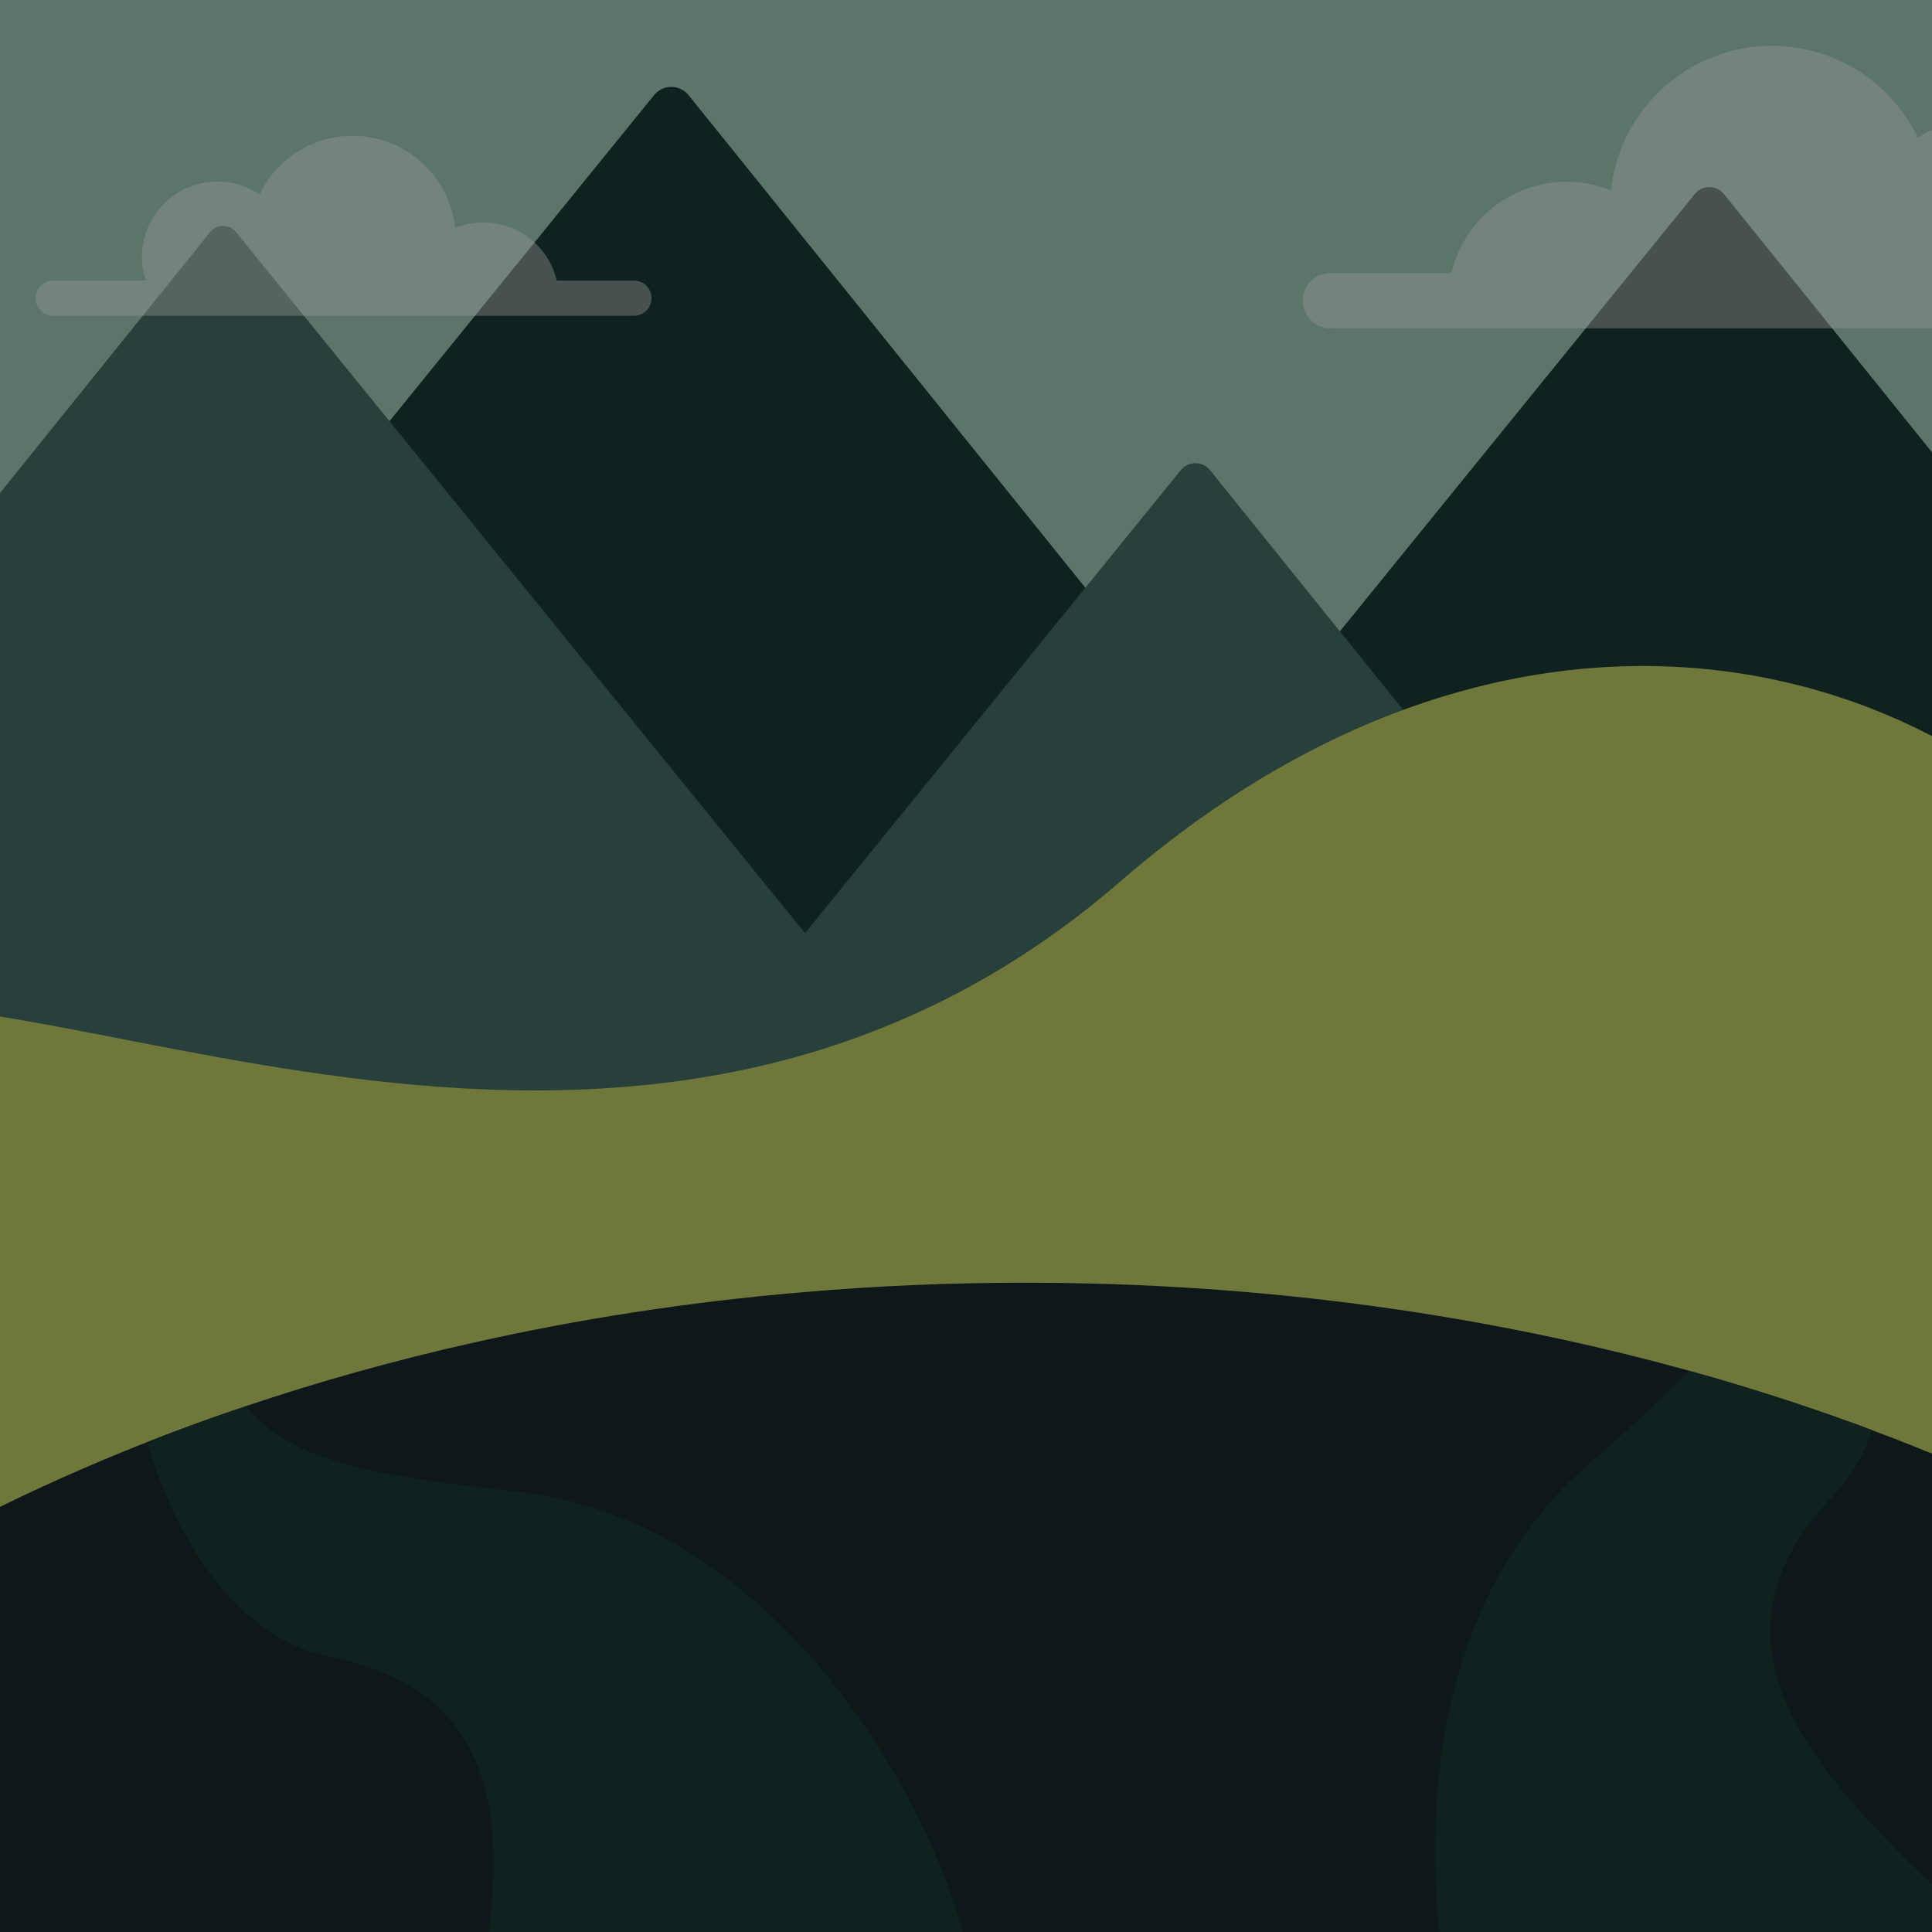
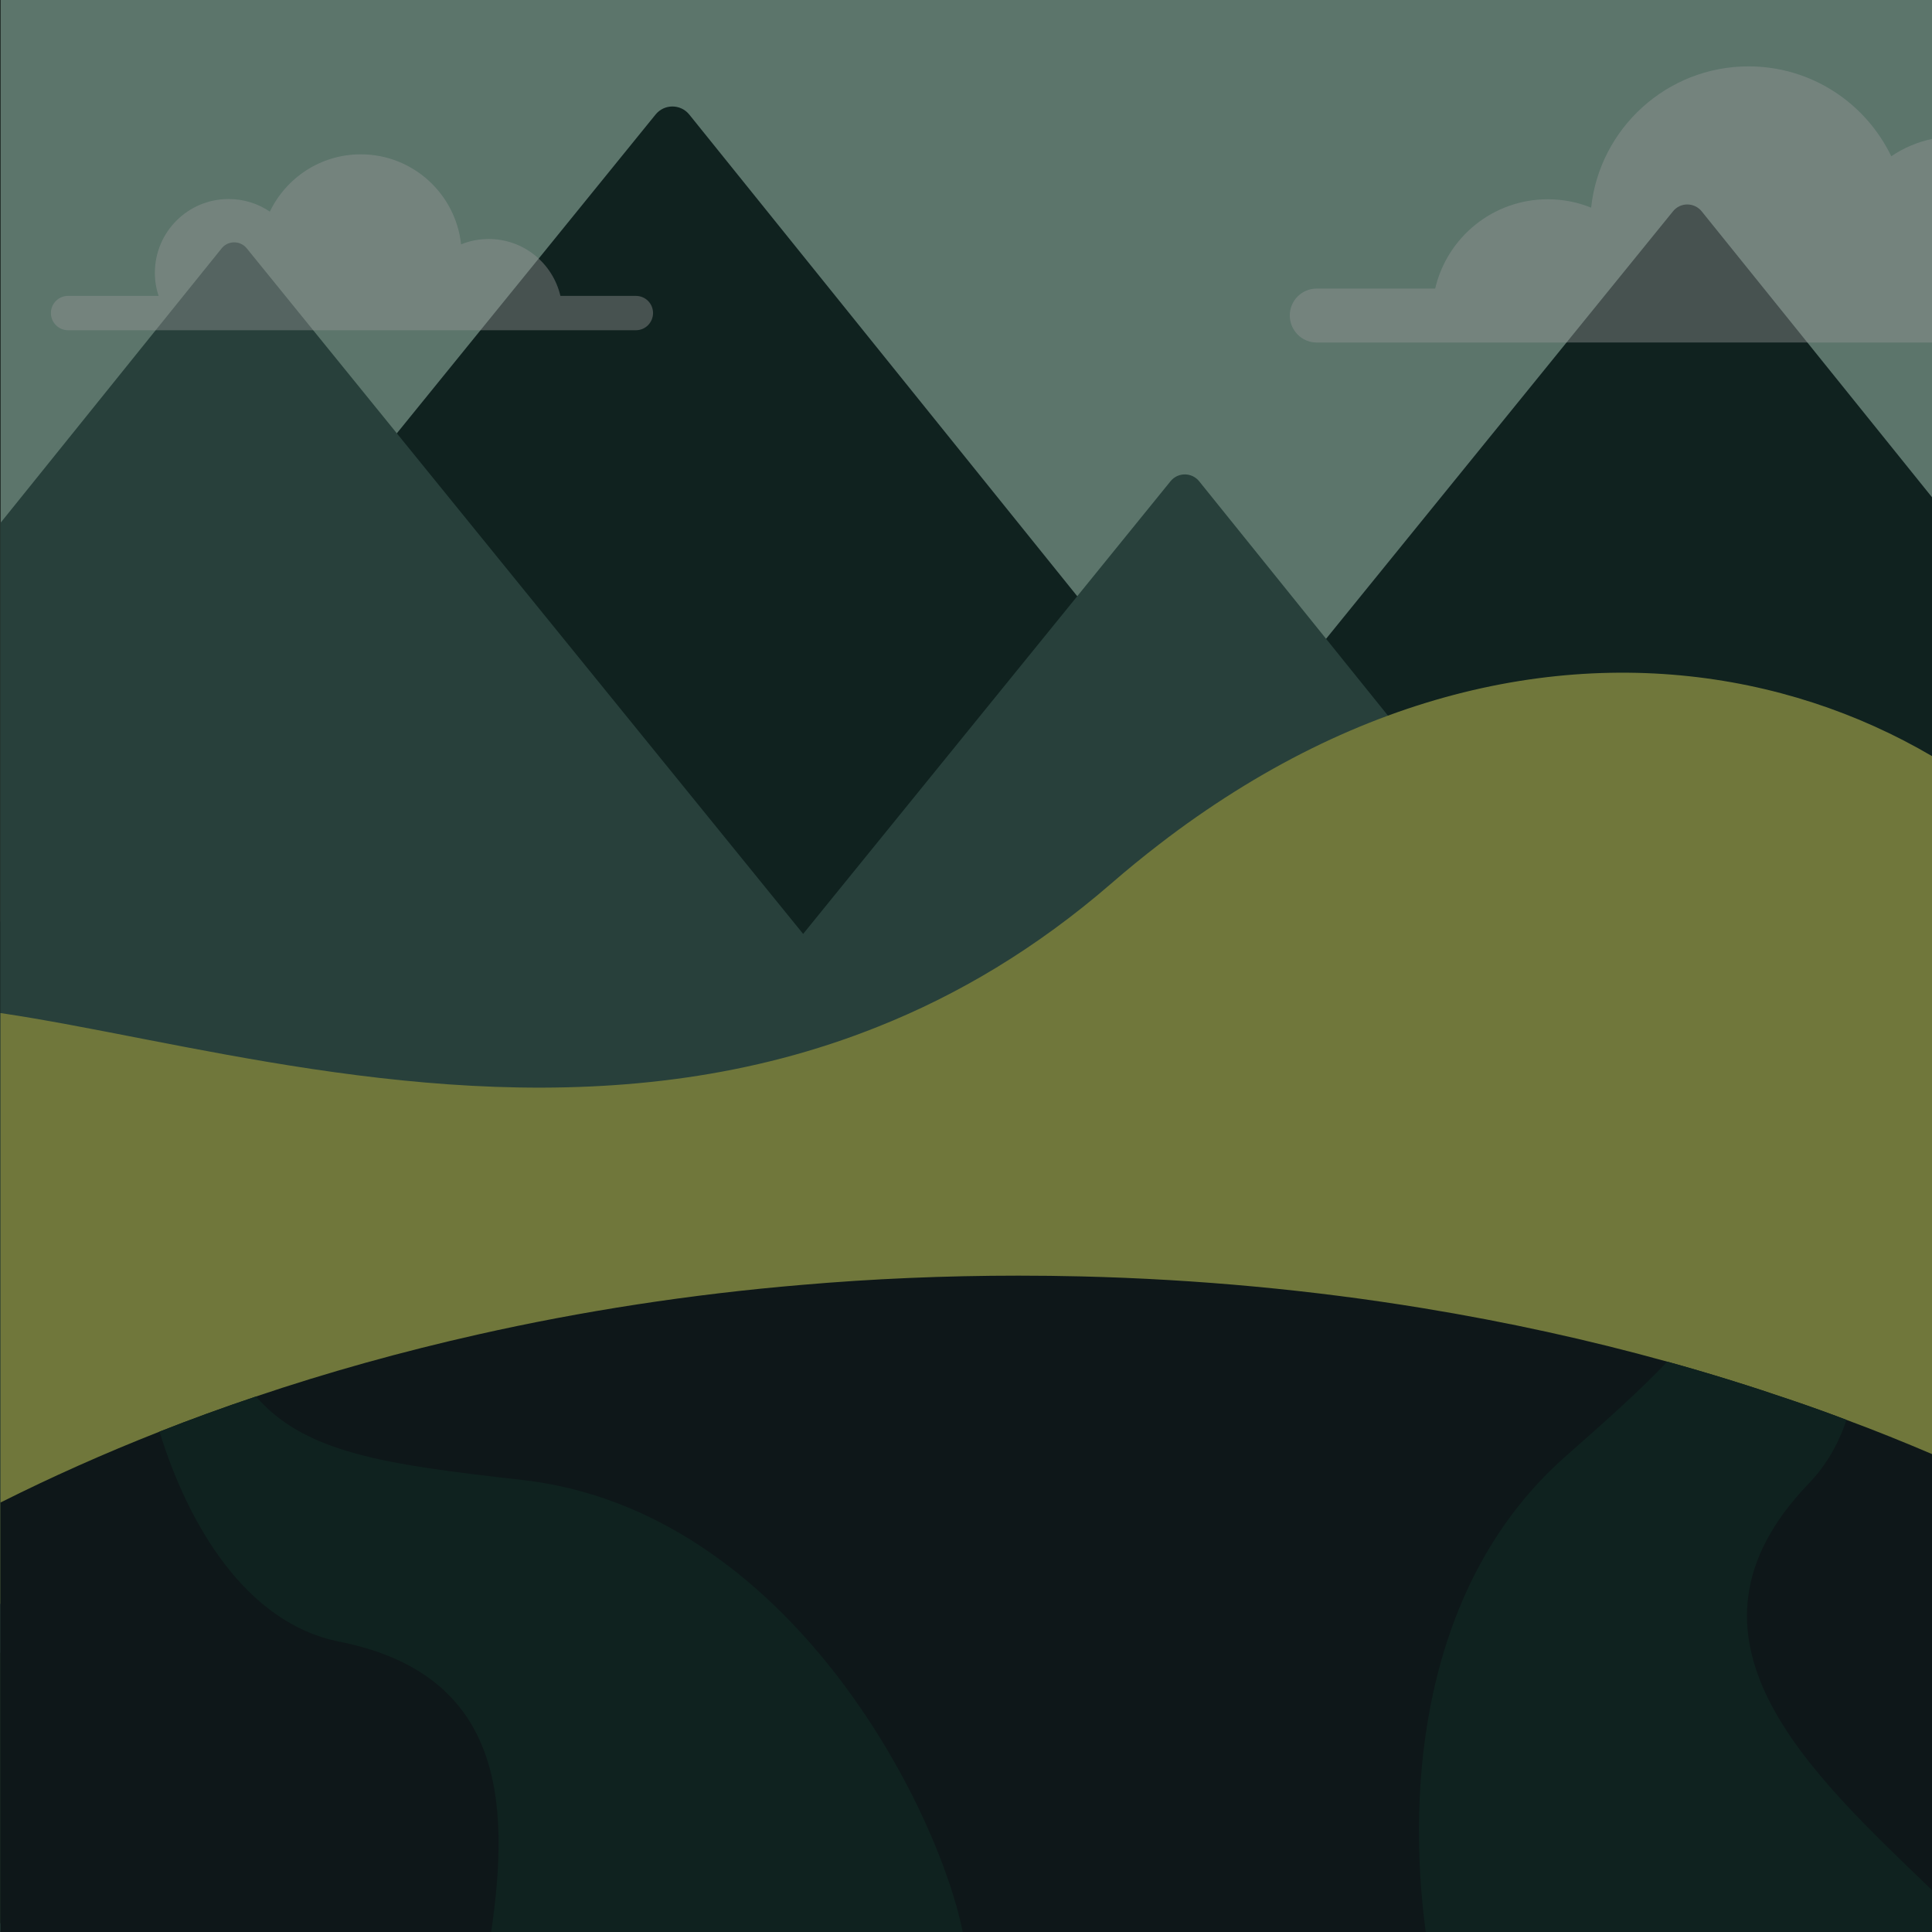
<svg xmlns="http://www.w3.org/2000/svg" width="350" height="350" viewBox="0 0 350 350" fill="none">
  <g clip-path="url(#clip0_1422_952)">
    <rect width="350" height="350" fill="black" />
    <g opacity="0.6" clip-path="url(#clip1_1422_952)">
-       <path d="M355.001 -4H-2.895V354H355.001V-4Z" fill="#99C3B3" />
-       <path d="M297.846 354H0.217L-2.895 353.767L-4 353.689L-2.895 352.319V166.813L70.551 76.301L86.049 57.203L96.833 43.925L118.494 17.231C120.112 15.239 123.131 15.254 124.733 17.231L196.624 106.482L222.765 138.951L225.784 142.702L232.631 151.201L260.671 238.397L289.396 327.742L291.948 335.664L297.846 354Z" fill="#1A3834" />
-       <path d="M239.432 284.392L96.165 294.946L40.333 299.055L7.22 301.499L-2.895 302.246V92.909L25.862 57.203L38.092 42.026C39.275 40.548 41.531 40.548 42.729 42.011L55.053 57.203L70.552 76.301L145.834 169.054L159.761 186.223L172.07 201.414L197.309 232.514L239.416 284.392H239.432Z" fill="#426B62" />
-       <path d="M355 88.146V332.567L353.88 332.489L308.069 329.111L289.396 327.742L81.957 312.456L96.164 294.946L145.569 234.086L172.084 201.414L211.811 152.462L222.765 138.951L242.73 114.374L287.28 59.475L307.011 35.162C308.38 33.465 310.948 33.481 312.317 35.162L331.908 59.475L355 88.146Z" fill="#1A3834" />
-       <path d="M355 335.975V354H-2.895V353.766L-4 353.688L-2.895 352.319L27.199 315.242L40.332 299.055L85.614 243.269L124.251 195.655L145.834 169.054L196.624 106.482L213.911 85.173C215.281 83.492 217.848 83.492 219.218 85.189L242.73 114.373L254.198 128.615L310.994 199.141L329.107 255.488L346.115 308.347L353.88 332.489L355 335.975Z" fill="#426B62" />
-       <path d="M355.001 136.103V302.059C352.137 304.207 349.165 306.308 346.115 308.347C334.616 316.068 321.825 323.025 308.07 329.111C302.826 331.431 297.457 333.625 291.949 335.664C268.452 344.459 242.777 350.747 216.386 354H138.536C97.534 348.568 58.695 334.59 27.2 315.243C20.151 310.931 13.475 306.324 7.22 301.499C3.719 298.806 0.342 296.02 -2.895 293.171V183.717C29.689 188.542 76.309 202.582 124.252 195.655C136.078 193.943 147.966 190.955 159.761 186.223C174.45 180.37 188.968 171.809 202.942 159.7C205.883 157.147 208.839 154.734 211.796 152.462C216.448 148.866 221.117 145.629 225.769 142.702C235.277 136.725 244.784 132.071 254.183 128.616C291.747 114.794 327.629 120.039 354.985 136.103H355.001Z" fill="#BBC763" />
-       <path d="M355.001 265.434V354H-2.895V274.415C6.535 269.683 16.37 265.294 26.577 261.278C32.413 258.974 38.372 256.811 44.441 254.772C57.652 250.305 71.423 246.46 85.615 243.269C104.832 238.942 124.89 235.829 145.57 234.086C158.718 232.949 172.116 232.374 185.732 232.374C189.606 232.374 193.465 232.42 197.324 232.514C219.063 233.043 240.256 235.051 260.672 238.397C276.248 240.95 291.373 244.265 305.953 248.312C313.843 250.491 321.561 252.904 329.108 255.488C332.5 256.64 335.845 257.838 339.16 259.099C344.544 261.091 349.819 263.224 355.001 265.434Z" fill="#172729" />
-       <path opacity="0.4" d="M355 21.76V59.475H240.987C238.233 59.475 236.008 57.218 236.008 54.463C236.008 51.708 238.233 49.482 240.987 49.482H262.943C265.168 39.987 273.633 32.936 283.81 32.936C286.642 32.936 289.365 33.481 291.839 34.493C293.411 19.799 305.875 8.312 321 8.312C332.671 8.312 342.692 15.114 347.453 24.967C349.694 23.441 352.262 22.336 355 21.76Z" fill="white" />
-       <path opacity="0.4" d="M6.457 54.012C6.457 55.77 7.889 57.203 9.647 57.203H114.853C116.611 57.203 118.027 55.77 118.027 54.012C118.027 52.253 116.611 50.836 114.853 50.836H100.864C99.448 44.797 94.048 40.299 87.575 40.299C85.77 40.299 84.027 40.641 82.455 41.295C81.459 31.94 73.523 24.609 63.876 24.609C56.438 24.609 50.058 28.936 47.024 35.224C44.845 33.746 42.2 32.89 39.383 32.89C31.837 32.89 25.721 39.007 25.721 46.556C25.721 48.066 25.954 49.498 26.421 50.836H9.647C7.889 50.836 6.457 52.253 6.457 54.012Z" fill="white" />
-       <path d="M88.027 354C91.653 329.453 90.003 306.183 59.847 300.175C42.543 296.735 31.853 278.431 26.578 261.278C32.413 258.974 38.373 256.811 44.442 254.771C53.576 265.231 68.203 267.348 93.738 270.228C143.408 275.831 170.934 331.383 175.4 354H88.027Z" fill="#193934" />
-       <path d="M355 346.233V354H261.201C257.513 326.574 260.687 289.093 287.234 265.745C294.796 259.099 301.051 253.495 305.953 248.312C313.842 250.491 321.56 252.904 329.107 255.488C332.499 256.639 335.845 257.838 339.159 259.099C337.697 263.488 335.425 267.504 332.142 270.913C304.739 299.444 332.375 324.426 355 346.233Z" fill="#193934" />
+       <path d="M350.002 -0.011H0.082V350.011H350.002V-0.011Z" fill="#99C3B3" />
+       <path d="M294.119 350.011H3.123L0.08 349.783L-1 349.707L0.08 348.368V166.995L71.89 78.5L87.043 59.828L97.586 46.846L118.764 20.747C120.346 18.799 123.298 18.814 124.865 20.747L195.153 108.009L220.712 139.754L223.664 143.422L230.358 151.731L257.773 236.984L285.858 324.338L288.353 332.084L294.119 350.011Z" fill="#1A3834" />
+       <path d="M237.008 281.955L96.934 292.273L42.346 296.29L9.971 298.68L0.082 299.41V94.738L28.197 59.827L40.156 44.989C41.312 43.544 43.518 43.544 44.689 44.974L56.739 59.827L71.892 78.5L145.497 169.187L159.113 185.972L171.147 200.826L195.824 231.232L236.993 281.955H237.008Z" fill="#426B62" />
+       <path d="M350.001 90.082V329.056L348.906 328.98L304.116 325.677L285.86 324.338L83.043 309.394L96.933 292.273L145.237 232.769L171.162 200.826L210.003 152.964L220.714 139.754L240.233 115.725L283.79 62.05L303.082 38.278C304.42 36.62 306.931 36.635 308.27 38.278L327.424 62.05L350.001 90.082Z" fill="#1A3834" />
+       <path d="M350 332.388V350.011H0.08V349.783L-1 349.707L0.08 348.367L29.504 312.117L42.344 296.29L86.617 241.748L124.393 195.195L145.495 169.186L195.153 108.009L212.056 87.175C213.394 85.531 215.905 85.531 217.243 87.19L240.232 115.724L251.444 129.649L306.975 198.603L324.684 253.694L341.313 305.376L348.905 328.979L350 332.388Z" fill="#426B62" />
+       <path d="M350.002 136.969V299.228C347.202 301.328 344.297 303.382 341.315 305.376C330.072 312.924 317.566 319.727 304.117 325.677C298.99 327.945 293.741 330.09 288.355 332.084C265.382 340.682 240.279 346.831 214.476 350.011H138.361C98.273 344.7 60.299 331.034 29.506 312.118C22.614 307.902 16.087 303.397 9.971 298.68C6.548 296.047 3.247 293.323 0.082 290.538V183.522C31.94 188.24 77.521 201.967 124.395 195.195C135.957 193.521 147.581 190.599 159.113 185.972C173.475 180.25 187.669 171.88 201.332 160.04C204.207 157.545 207.098 155.186 209.988 152.964C214.537 149.448 219.101 146.283 223.65 143.422C232.946 137.578 242.242 133.028 251.431 129.649C288.157 116.135 323.241 121.264 349.987 136.969H350.002Z" fill="#BBC763" />
+       <path d="M350.002 263.419V350.011H0.082V272.2C9.302 267.574 18.917 263.282 28.897 259.356C34.602 257.103 40.429 254.988 46.363 252.994C59.279 248.627 72.744 244.868 86.619 241.748C105.408 237.517 125.019 234.474 145.238 232.769C158.094 231.658 171.193 231.095 184.505 231.095C188.293 231.095 192.066 231.141 195.839 231.232C217.093 231.75 237.814 233.713 257.775 236.985C273.004 239.481 287.792 242.722 302.048 246.679C309.761 248.809 317.307 251.168 324.686 253.694C328.003 254.821 331.273 255.992 334.514 257.225C339.778 259.173 344.936 261.258 350.002 263.419Z" fill="#172729" />
+       <path opacity="0.4" d="M350.001 25.175V62.049H238.529C235.836 62.049 233.66 59.843 233.66 57.149C233.66 54.455 235.836 52.279 238.529 52.279H259.995C262.171 42.996 270.447 36.102 280.397 36.102C283.166 36.102 285.829 36.635 288.248 37.624C289.784 23.258 301.971 12.026 316.758 12.026C328.169 12.026 337.967 18.677 342.622 28.31C344.813 26.819 347.323 25.738 350.001 25.175Z" fill="white" />
+       <path opacity="0.4" d="M9.223 56.707C9.223 58.427 10.622 59.827 12.341 59.827H115.203C116.922 59.827 118.306 58.427 118.306 56.707C118.306 54.988 116.922 53.603 115.203 53.603H101.525C100.141 47.698 94.862 43.3 88.533 43.3C86.768 43.3 85.064 43.635 83.527 44.274C82.554 35.128 74.795 27.96 65.362 27.96C58.09 27.96 51.852 32.191 48.885 38.339C46.755 36.893 44.169 36.056 41.415 36.056C34.036 36.056 28.058 42.037 28.058 49.418C28.058 50.894 28.286 52.294 28.742 53.603H12.341C10.622 53.603 9.223 54.988 9.223 56.707Z" fill="white" />
+       <path d="M88.978 350.011C92.523 326.011 90.91 303.26 61.426 297.386C44.508 294.022 34.056 276.126 28.898 259.355C34.604 257.103 40.431 254.987 46.364 252.994C55.295 263.22 69.596 265.29 94.562 268.105C143.124 273.584 170.038 327.898 174.404 350.011H88.978Z" fill="#193934" />
+       <path d="M349.999 342.417V350.011H258.29C254.684 323.196 257.788 286.55 283.742 263.723C291.136 257.225 297.252 251.746 302.045 246.678C309.758 248.809 317.304 251.168 324.683 253.694C328 254.82 331.271 255.992 334.511 257.225C333.081 261.516 330.86 265.442 327.65 268.775C300.858 296.671 327.878 321.096 349.999 342.417Z" fill="#193934" />
    </g>
  </g>
  <defs>
    <clipPath id="clip0_1422_952">
      <rect width="350" height="350" fill="white" />
    </clipPath>
    <clipPath id="clip1_1422_952">
-       <rect width="359" height="358" fill="white" transform="translate(-4 -4)" />
+       <rect width="351" height="350.022" fill="white" transform="translate(-1 -0.0112305)" />
    </clipPath>
  </defs>
</svg>
